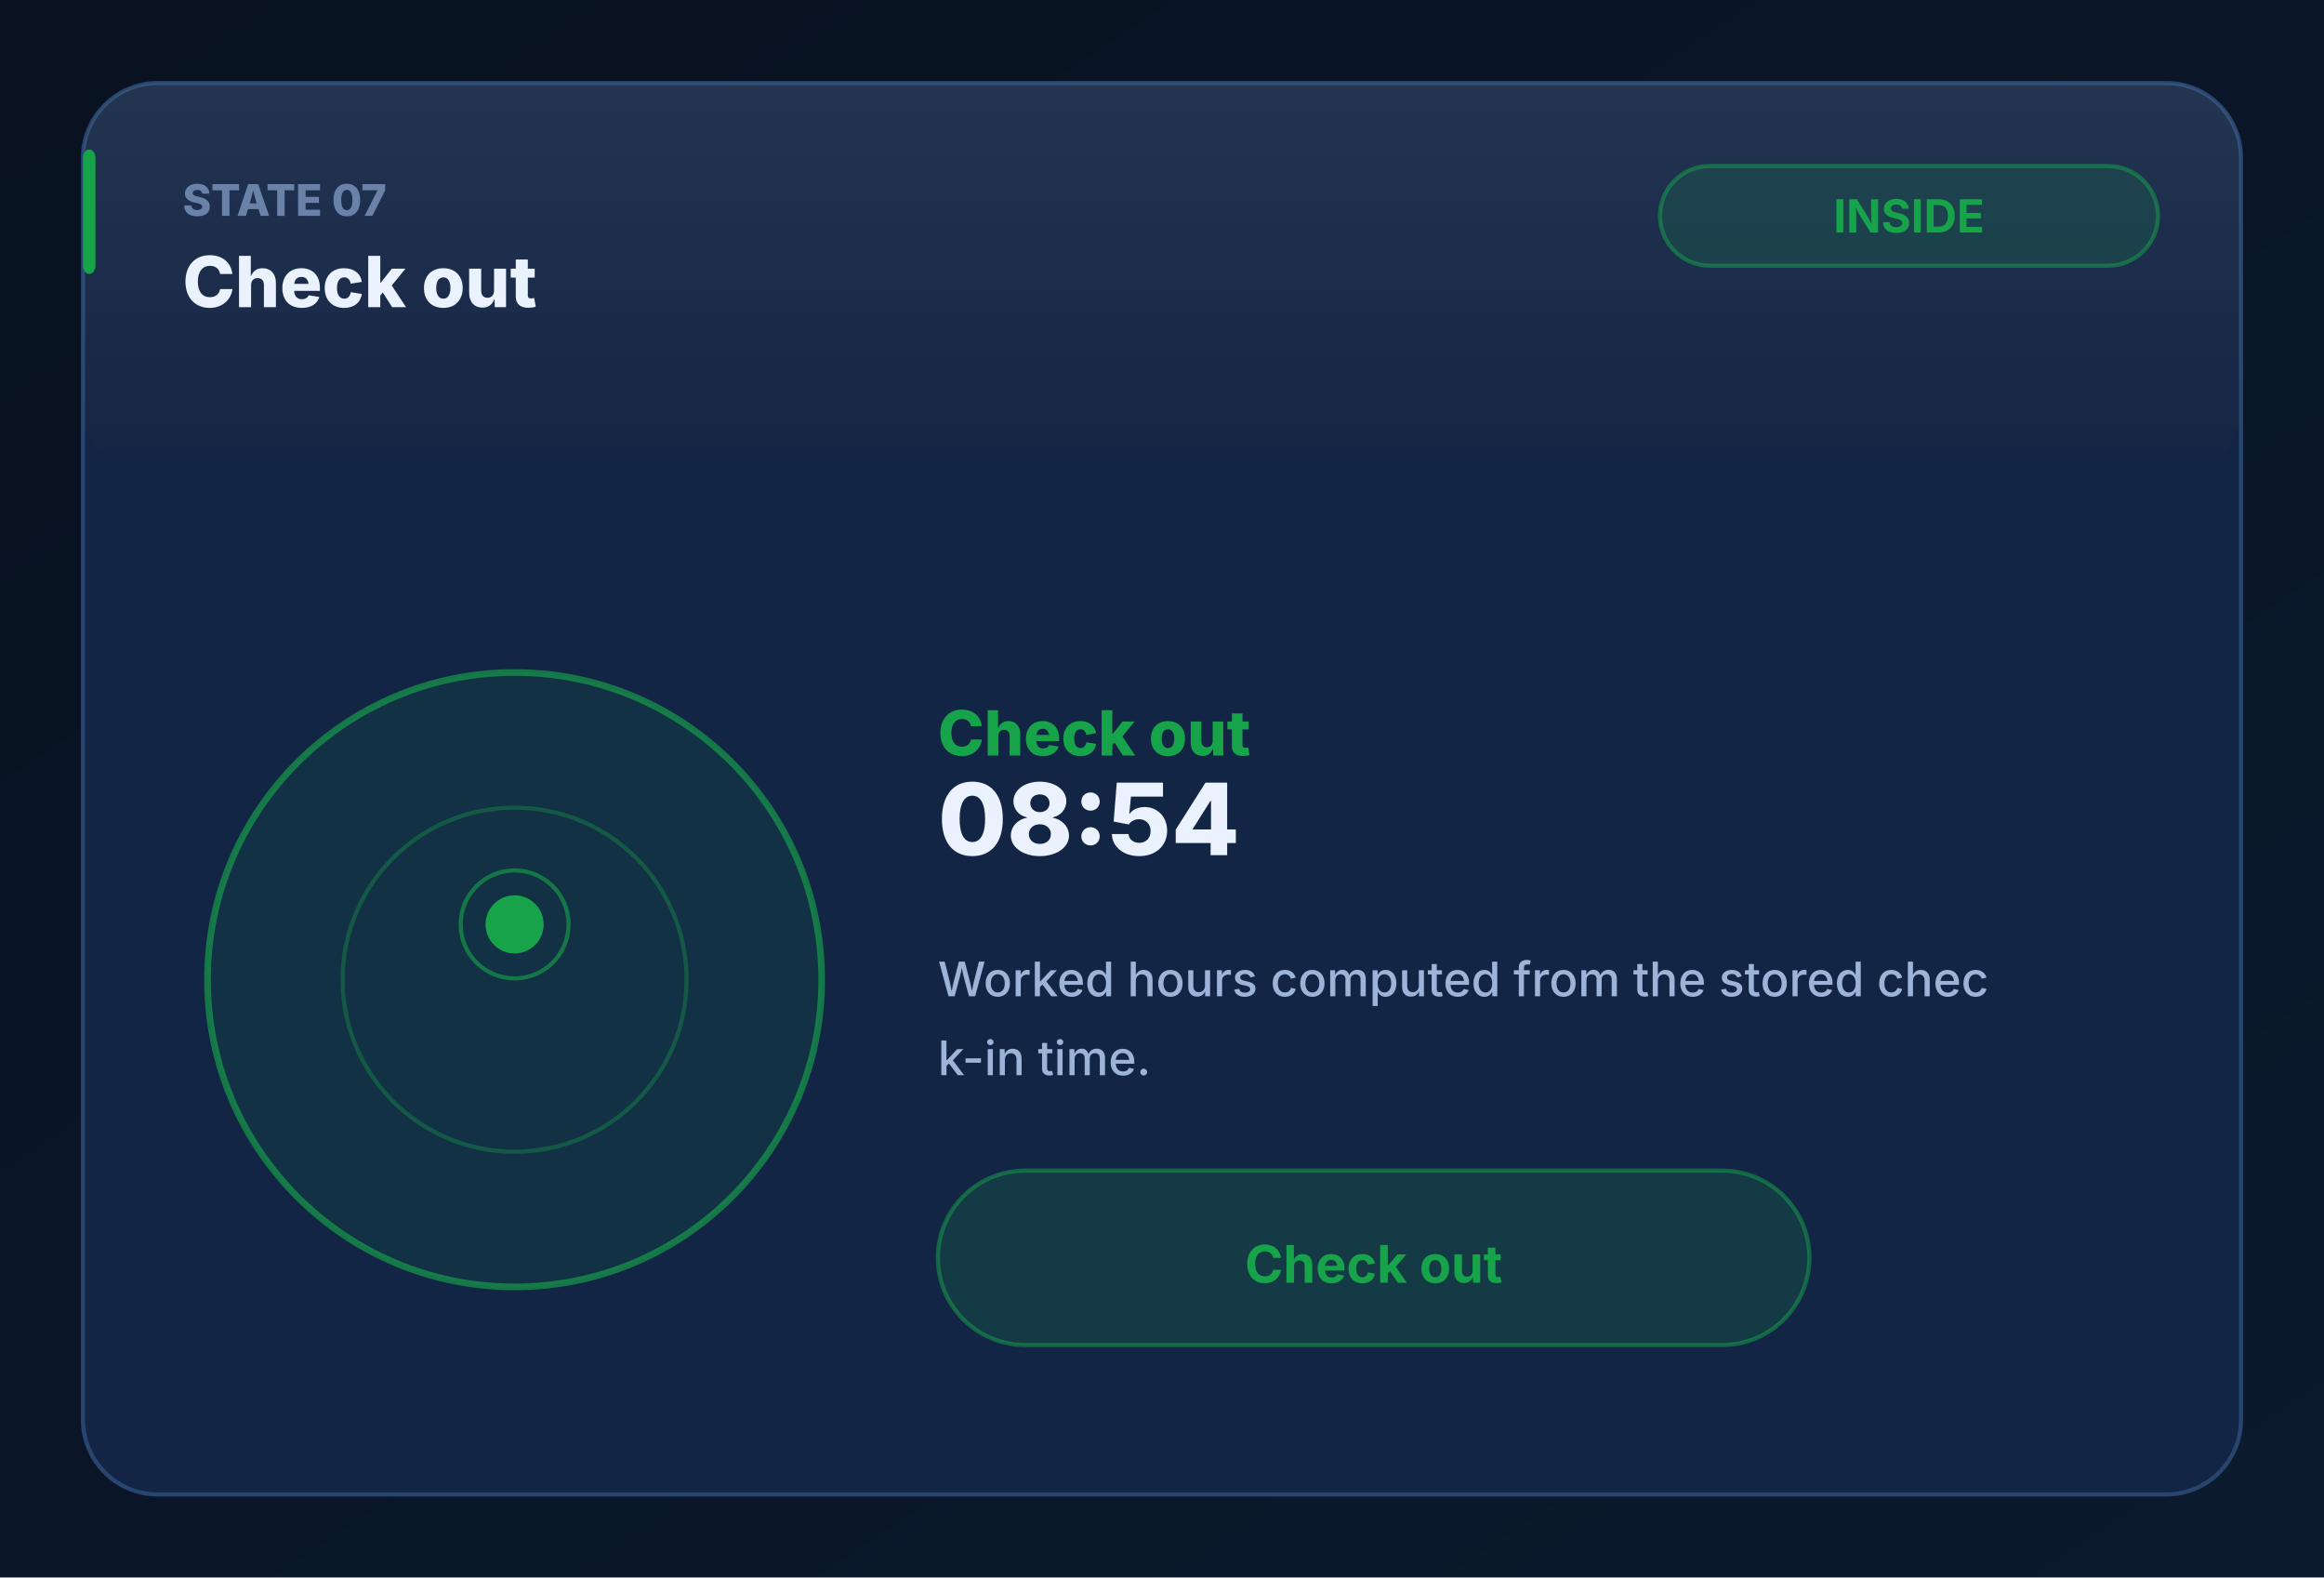
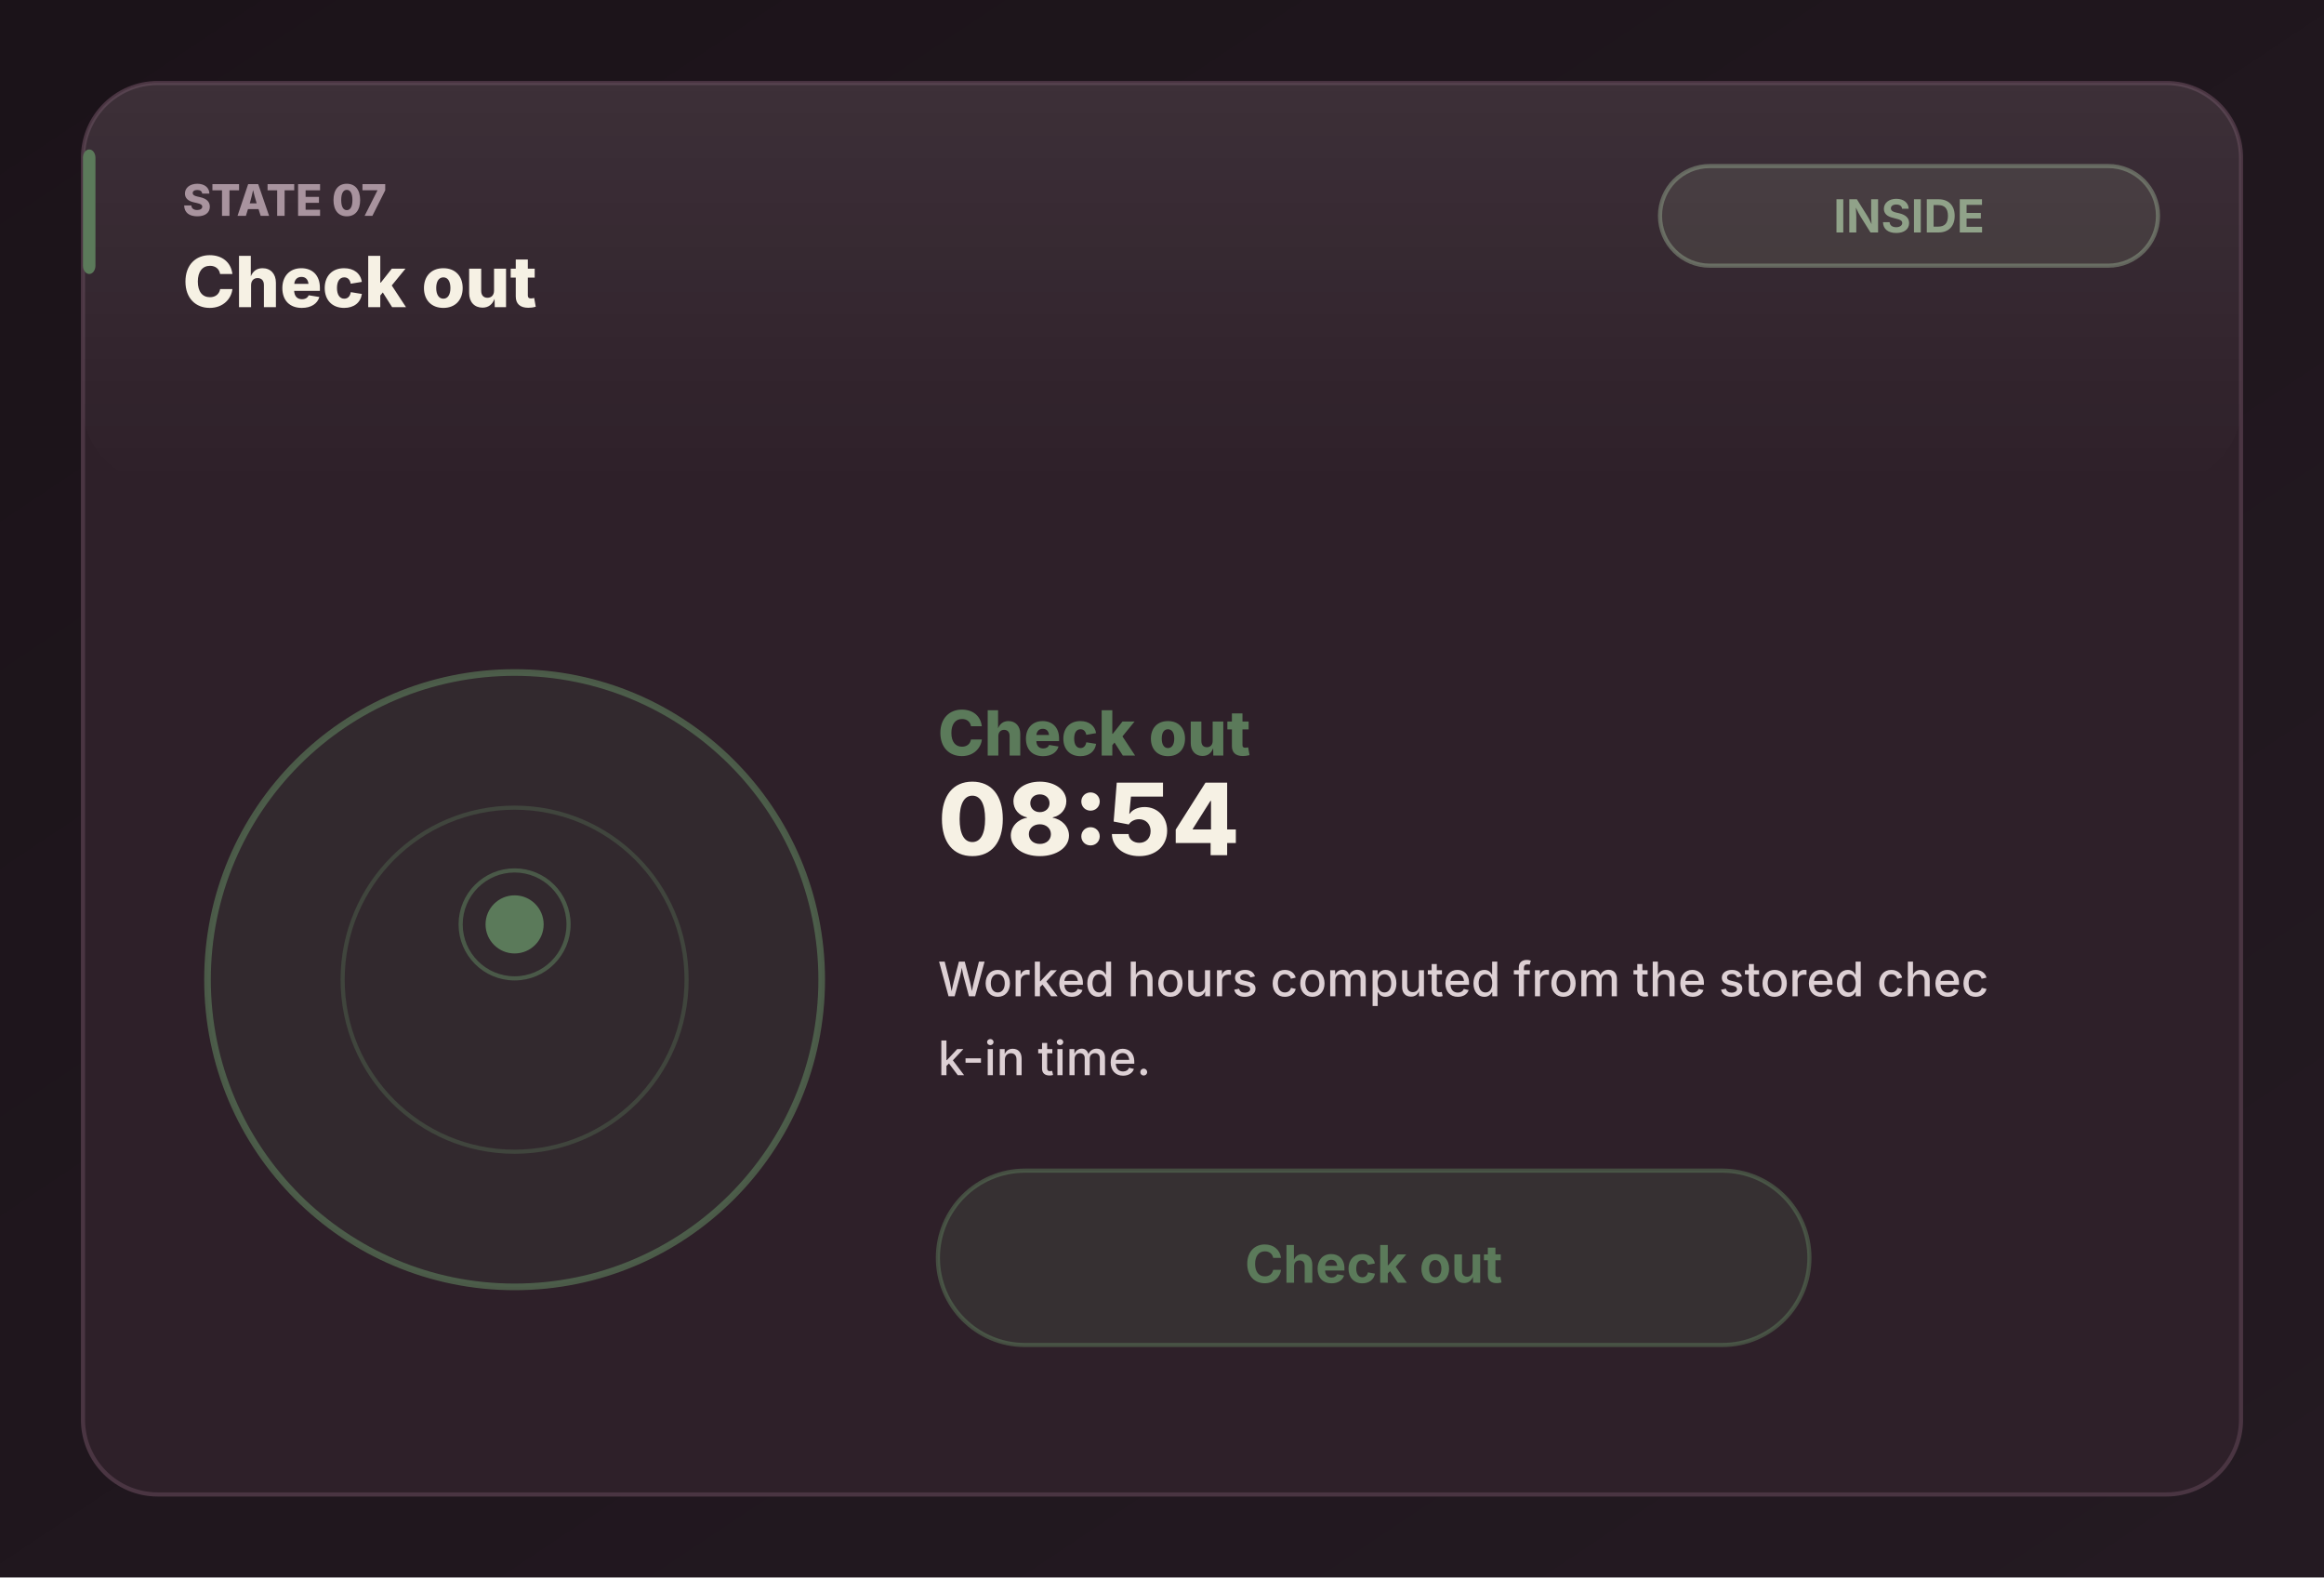
<svg xmlns="http://www.w3.org/2000/svg" viewBox="0 0 560 380" width="560" height="380" role="img">
  <defs>
    <linearGradient id="bg" x1="0" y1="0" x2="1" y2="1">
-       <stop offset="0" stop-color="#081220" />
-       <stop offset="1" stop-color="#0c1a2e" />
+       <stop offset="0" stop-color="#1b1319" />
+       <stop offset="1" stop-color="#241a22" />
    </linearGradient>
    <linearGradient id="acc" x1="0" y1="0" x2="1" y2="0">
-       <stop offset="0" stop-color="#2563eb" />
-       <stop offset="1" stop-color="#22d3ee" />
+       <stop offset="0" stop-color="#7c414c" />
+       <stop offset="1" stop-color="#e3b375" />
    </linearGradient>
    <linearGradient id="sheen" x1="0" y1="0" x2="0" y2="1">
      <stop offset="0" stop-color="#ffffff" stop-opacity="0.07" />
      <stop offset="1" stop-color="#ffffff" stop-opacity="0" />
    </linearGradient>
    <radialGradient id="glow" cx="0.5" cy="0.5" r="0.5">
-       <stop offset="0" stop-color="#2563eb" stop-opacity="0.38" />
-       <stop offset="1" stop-color="#2563eb" stop-opacity="0" />
+       <stop offset="0" stop-color="#7c414c" stop-opacity="0.38" />
+       <stop offset="1" stop-color="#7c414c" stop-opacity="0" />
    </radialGradient>
    <filter id="soft" x="-30%" y="-30%" width="160%" height="160%">
      <feGaussianBlur stdDeviation="22" />
    </filter>
  </defs>
  <rect width="560" height="380" fill="url(#bg)" />
-   <rect x="20" y="20" width="520" height="340" rx="18" fill="#132544" stroke="#27456f" stroke-width="1" />
+   <rect x="20" y="20" width="520" height="340" rx="18" fill="#2e2029" stroke="#4a3542" stroke-width="1" />
  <rect x="20" y="20" width="520" height="96" rx="18" fill="url(#sheen)" />
-   <rect x="20" y="36" width="3" height="30" rx="2" fill="#16a34a" />
-   <text x="44" y="52" font-family="Inter,'Segoe UI',system-ui,sans-serif" font-size="10.5" font-weight="800" fill="#6b82a8" text-anchor="start">STATE 07</text>
-   <text x="44" y="74" font-family="Inter,'Segoe UI',system-ui,sans-serif" font-size="17" font-weight="800" fill="#eaf1ff" text-anchor="start">Check out</text>
-   <rect x="400" y="40" width="120" height="24" rx="12" fill="#16a34a" opacity="0.16" />
-   <rect x="400" y="40" width="120" height="24" rx="12" fill="none" stroke="#16a34a" stroke-width="1" opacity="0.5" />
-   <text x="460" y="56" font-family="Inter,'Segoe UI',system-ui,sans-serif" font-size="11" font-weight="700" fill="#16a34a" text-anchor="middle">INSIDE</text>
-   <circle cx="124" cy="236" r="74" fill="#16a34a" opacity="0.10" />
-   <circle cx="124" cy="236" r="74" fill="none" stroke="#16a34a" stroke-width="1.6" stroke-opacity="0.65" />
-   <circle cx="124" cy="236" r="41.44" fill="none" stroke="#16a34a" stroke-width="1" stroke-opacity="0.35" />
-   <circle cx="124" cy="222.68" r="7" fill="#16a34a" />
-   <circle cx="124" cy="222.68" r="13" fill="none" stroke="#16a34a" stroke-opacity="0.6" />
-   <text x="226" y="182" font-family="Inter,'Segoe UI',system-ui,sans-serif" font-size="15" font-weight="800" fill="#16a34a" text-anchor="start">Check out</text>
-   <text x="226" y="206" font-family="Inter,'Segoe UI',system-ui,sans-serif" font-size="24" font-weight="800" fill="#eaf1ff" text-anchor="start">08:54</text>
-   <text x="226" y="240" font-family="Inter,'Segoe UI',system-ui,sans-serif" font-size="11.5" font-weight="500" fill="#9db4d8" text-anchor="start">Worked hours computed from the stored chec</text>
-   <text x="226" y="259" font-family="Inter,'Segoe UI',system-ui,sans-serif" font-size="11.5" font-weight="500" fill="#9db4d8" text-anchor="start">k-in time.</text>
-   <rect x="226" y="282" width="210" height="42" rx="21" fill="#16a34a" opacity="0.18" />
-   <rect x="226" y="282" width="210" height="42" rx="21" fill="none" stroke="#16a34a" stroke-width="1" opacity="0.5" />
-   <text x="331" y="309" font-family="Inter,'Segoe UI',system-ui,sans-serif" font-size="12.5" font-weight="700" fill="#16a34a" text-anchor="middle">Check out</text>
+   <rect x="20" y="36" width="3" height="30" rx="2" fill="#5b7a5a" />
+   <text x="44" y="52" font-family="Inter,'Segoe UI',system-ui,sans-serif" font-size="10.5" font-weight="800" fill="#a8939e" text-anchor="start">STATE 07</text>
+   <text x="44" y="74" font-family="Inter,'Segoe UI',system-ui,sans-serif" font-size="17" font-weight="800" fill="#f6f1e4" text-anchor="start">Check out</text>
+   <rect x="400" y="40" width="120" height="24" rx="12" fill="#90a289" opacity="0.16" />
+   <rect x="400" y="40" width="120" height="24" rx="12" fill="none" stroke="#90a289" stroke-width="1" opacity="0.5" />
+   <text x="460" y="56" font-family="Inter,'Segoe UI',system-ui,sans-serif" font-size="11" font-weight="700" fill="#90a289" text-anchor="middle">INSIDE</text>
+   <circle cx="124" cy="236" r="74" fill="#5b7a5a" opacity="0.10" />
+   <circle cx="124" cy="236" r="74" fill="none" stroke="#5b7a5a" stroke-width="1.6" stroke-opacity="0.65" />
+   <circle cx="124" cy="236" r="41.44" fill="none" stroke="#5b7a5a" stroke-width="1" stroke-opacity="0.35" />
+   <circle cx="124" cy="222.68" r="7" fill="#5b7a5a" />
+   <circle cx="124" cy="222.68" r="13" fill="none" stroke="#5b7a5a" stroke-opacity="0.6" />
+   <text x="226" y="182" font-family="Inter,'Segoe UI',system-ui,sans-serif" font-size="15" font-weight="800" fill="#5b7a5a" text-anchor="start">Check out</text>
+   <text x="226" y="206" font-family="Inter,'Segoe UI',system-ui,sans-serif" font-size="24" font-weight="800" fill="#f6f1e4" text-anchor="start">08:54</text>
+   <text x="226" y="240" font-family="Inter,'Segoe UI',system-ui,sans-serif" font-size="11.5" font-weight="500" fill="#ddd0d4" text-anchor="start">Worked hours computed from the stored chec</text>
+   <text x="226" y="259" font-family="Inter,'Segoe UI',system-ui,sans-serif" font-size="11.5" font-weight="500" fill="#ddd0d4" text-anchor="start">k-in time.</text>
+   <rect x="226" y="282" width="210" height="42" rx="21" fill="#5b7a5a" opacity="0.18" />
+   <rect x="226" y="282" width="210" height="42" rx="21" fill="none" stroke="#5b7a5a" stroke-width="1" opacity="0.5" />
+   <text x="331" y="309" font-family="Inter,'Segoe UI',system-ui,sans-serif" font-size="12.5" font-weight="700" fill="#5b7a5a" text-anchor="middle">Check out</text>
</svg>
